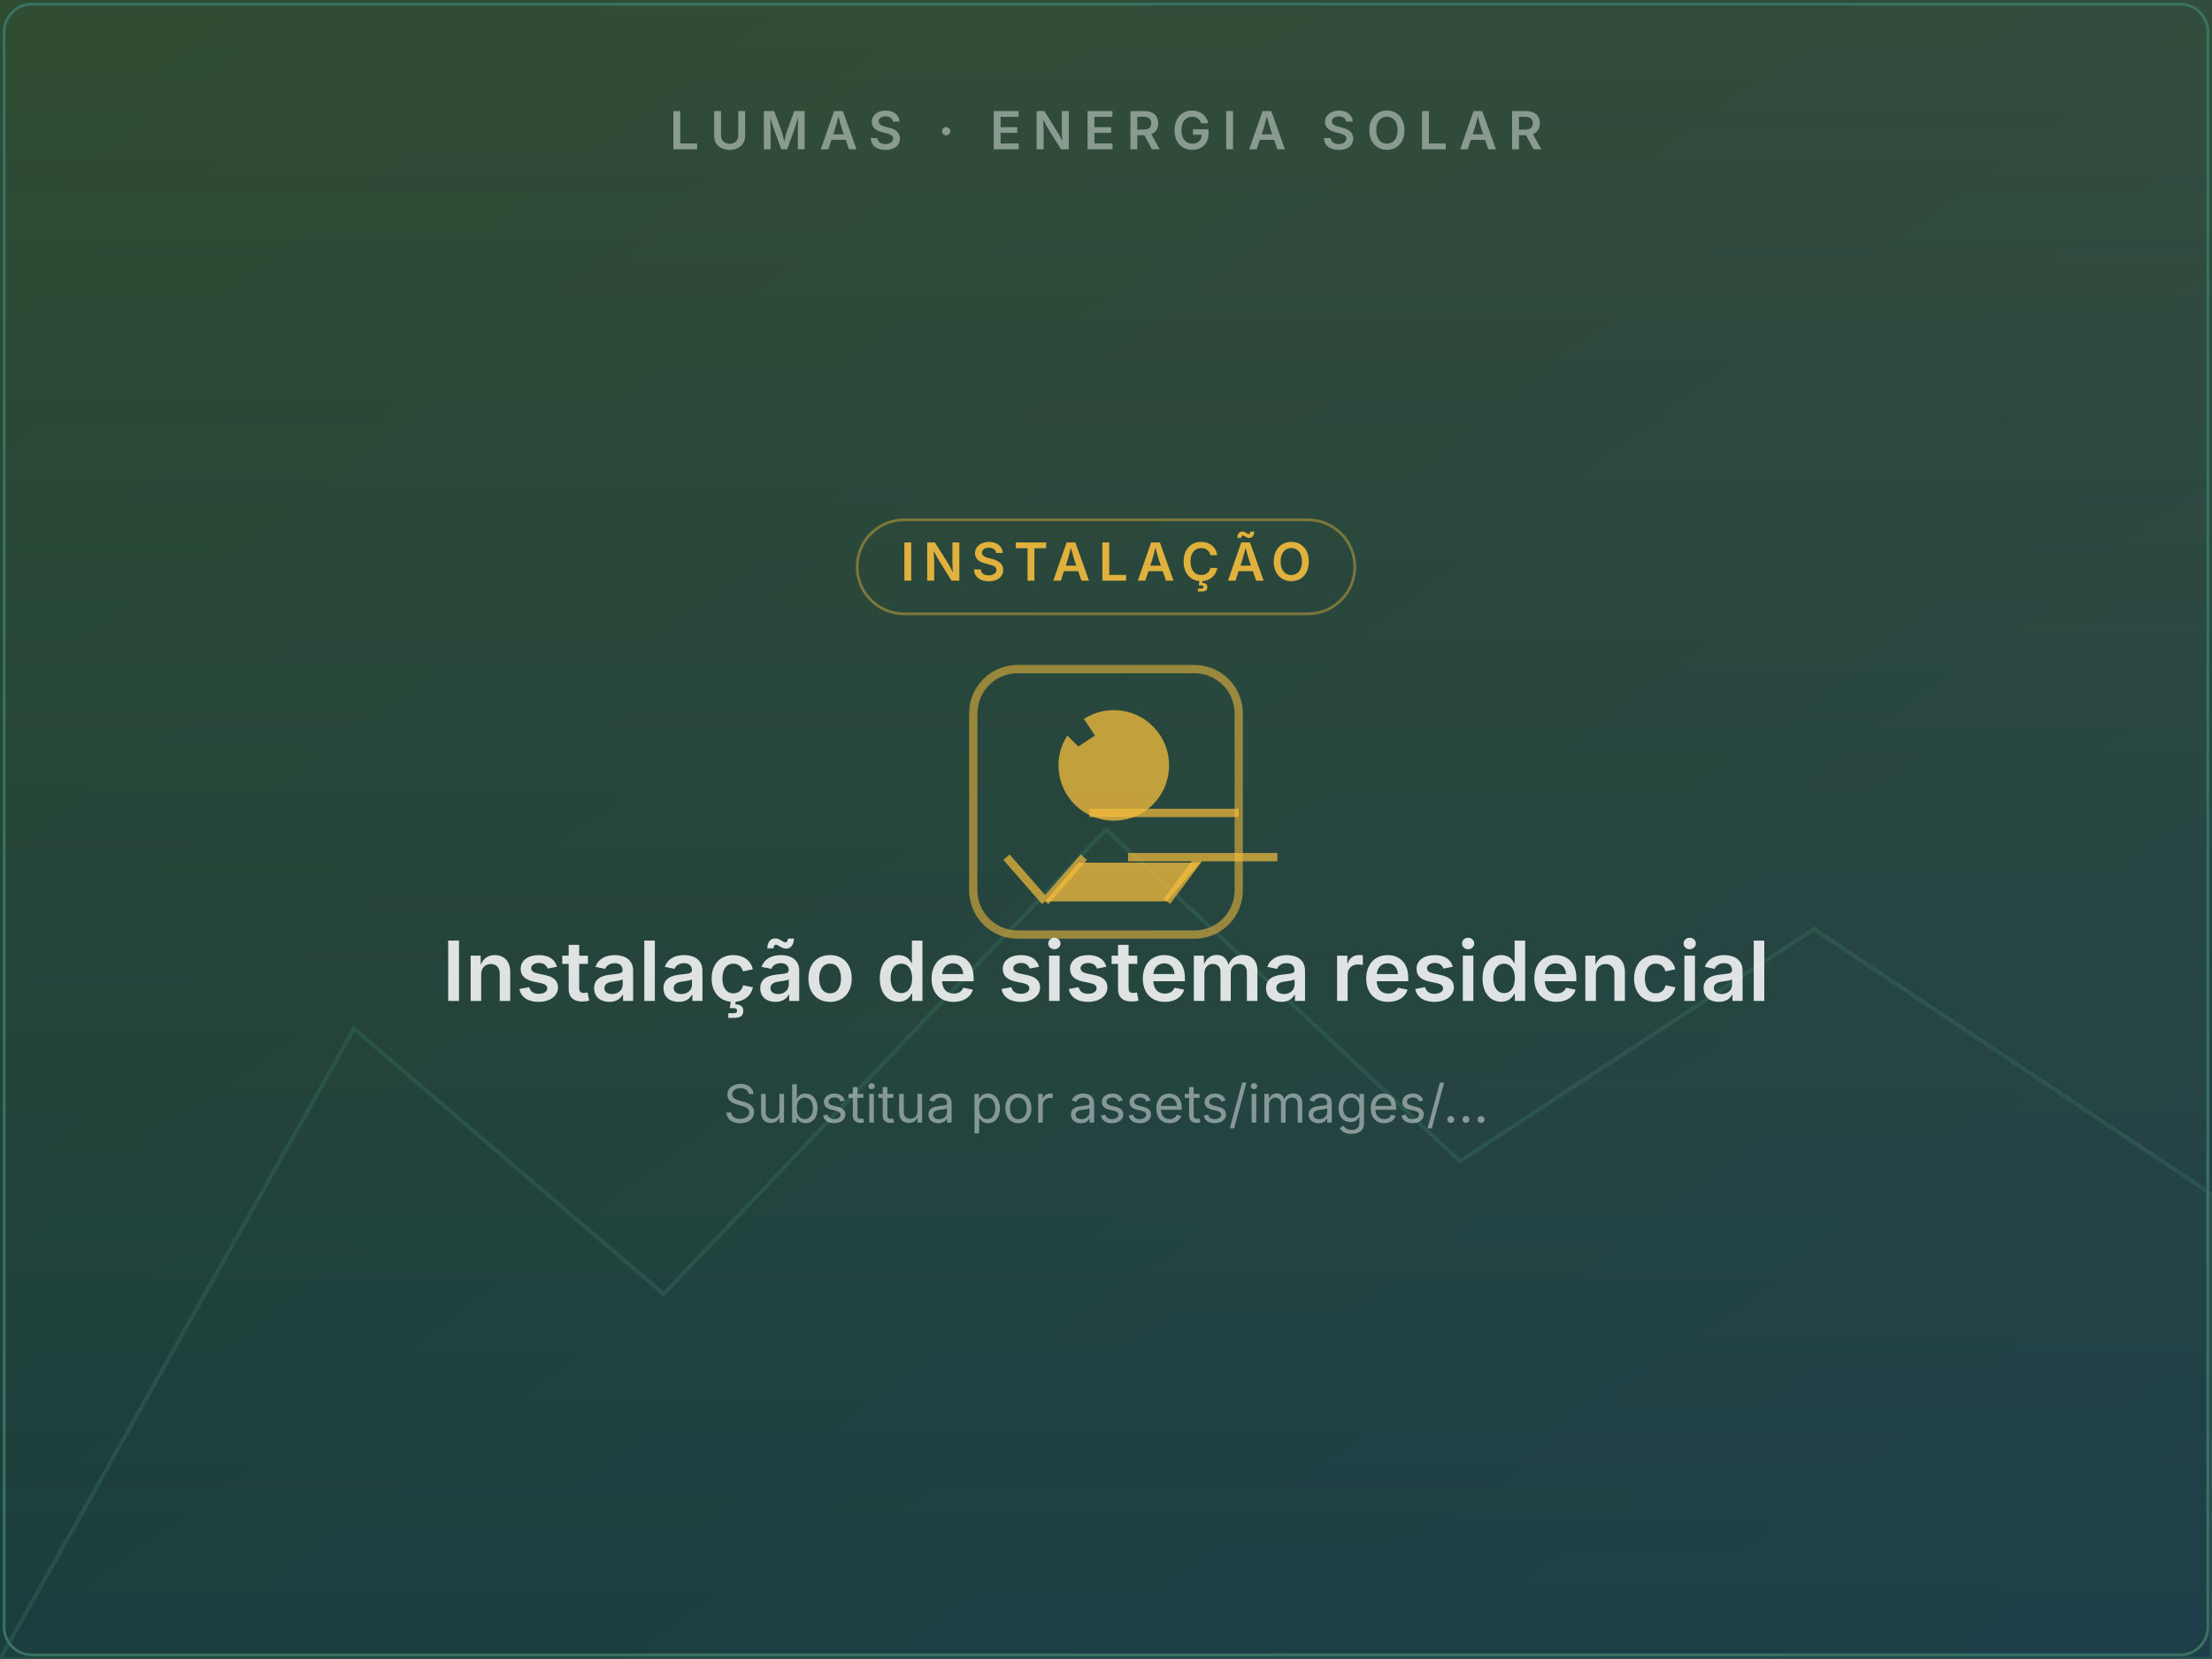
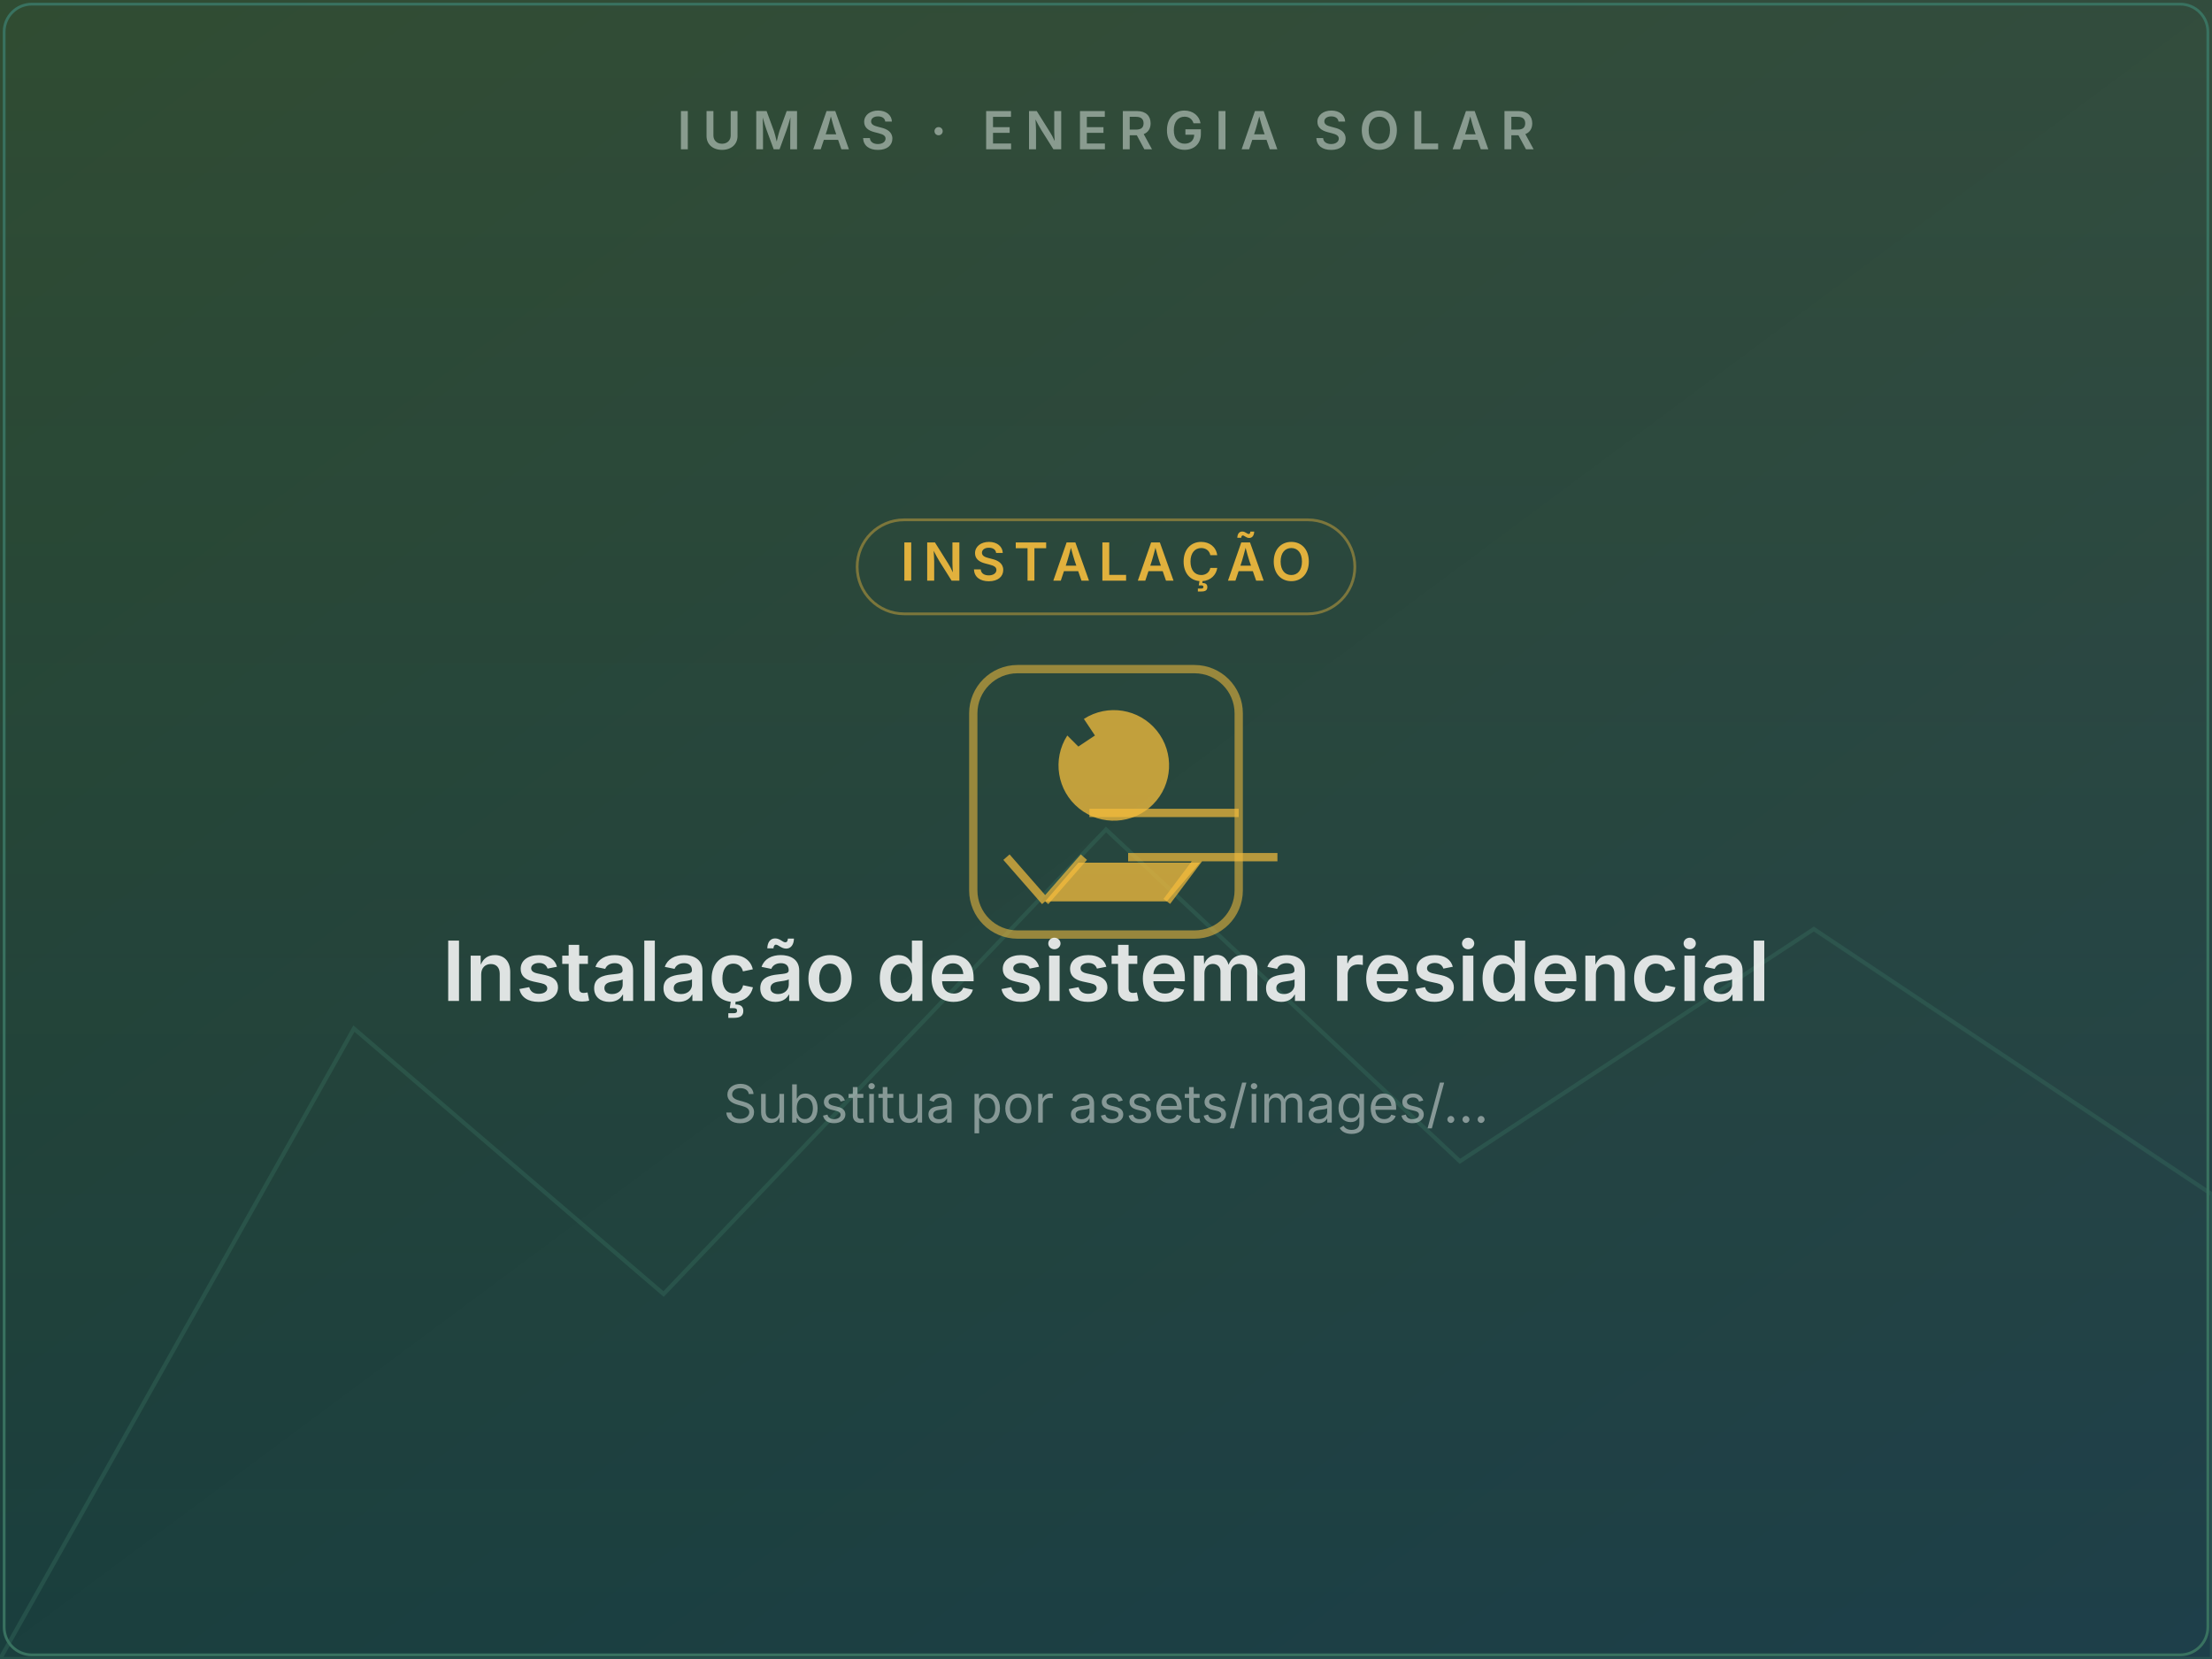
<svg xmlns="http://www.w3.org/2000/svg" width="800" height="600" viewBox="0 0 800 600" role="img" aria-label="Instalação de sistema residencial">
  <defs>
    <linearGradient id="g800" x1="0" y1="0" x2="1" y2="1">
      <stop offset="0" stop-color="#103a31" />
      <stop offset="1" stop-color="#173b4a" />
    </linearGradient>
    <linearGradient id="gg800" x1="0" y1="0" x2="0" y2="1">
      <stop offset="0" stop-color="#f5bd3d" stop-opacity="0.14" />
      <stop offset="1" stop-color="#f5bd3d" stop-opacity="0.03" />
    </linearGradient>
  </defs>
  <rect width="800" height="600" fill="url(#g800)" />
  <rect width="800" height="600" fill="url(#gg800)" />
  <g opacity="0.35">
    <path d="M0 600 L128.0 372.0 L240.0 468.0 L400.0 300.0 L528.0 420.0 L656.0 336 L800 432.0 V600 Z" fill="none" stroke="#397260" stroke-width="1.5" />
  </g>
-   <text x="400.0" y="54" text-anchor="middle" font-family="Inter, Arial, sans-serif" font-size="19.0" letter-spacing="4" fill="#e3ede7" fill-opacity="0.5" font-weight="600">LUMAS · ENERGIA SOLAR</text>
+   <text x="400.0" y="54" text-anchor="middle" font-family="Inter, Arial, sans-serif" font-size="19.0" letter-spacing="4" fill="#e3ede7" fill-opacity="0.5" font-weight="600">IUMAS · ENERGIA SOLAR</text>
  <rect x="1.5" y="1.5" width="797" height="597" rx="10" fill="none" stroke="#397260" />
  <rect x="310.0" y="188.0" width="180" height="34" rx="17" fill="none" stroke="#f5bd3d" stroke-opacity="0.4" />
  <text x="400.0" y="210.0" text-anchor="middle" font-family="Inter, Arial, sans-serif" font-size="19.0" letter-spacing="3" fill="#f5bd3d" fill-opacity="0.9" font-weight="600">INSTALAÇÃO</text>
  <rect x="352.0" y="242.0" width="96" height="96" rx="16" fill="none" stroke="#f5bd3d" stroke-opacity="0.55" stroke-width="3" />
  <path d="M378.0 326.0 l12 -14 h44 l-12 14 z" fill="#f5bd3d" fill-opacity="0.75" />
  <path d="M378.0 326.0 l-14 -16 m14 16 l14 -16 m16 0 l54 0 m-40 16 l12 -16 m14 -16 l-54 0" fill="none" stroke="#f5bd3d" stroke-opacity="0.7" stroke-width="3" />
  <path d="M386.0 266.0 a20 20 0 1 0 6 -6 l4 6 -6 4 z" fill="#f5bd3d" fill-opacity="0.75" />
  <text x="400.0" y="362.0" text-anchor="middle" font-family="Inter, Arial, sans-serif" font-size="30.0" fill="#ffffff" fill-opacity="0.85" font-weight="600">Instalação de sistema residencial</text>
  <text x="400.0" y="406.0" text-anchor="middle" font-family="Inter, Arial, sans-serif" font-size="19.0" fill="#ffffff" fill-opacity="0.45">Substitua por assets/images/…</text>
</svg>
